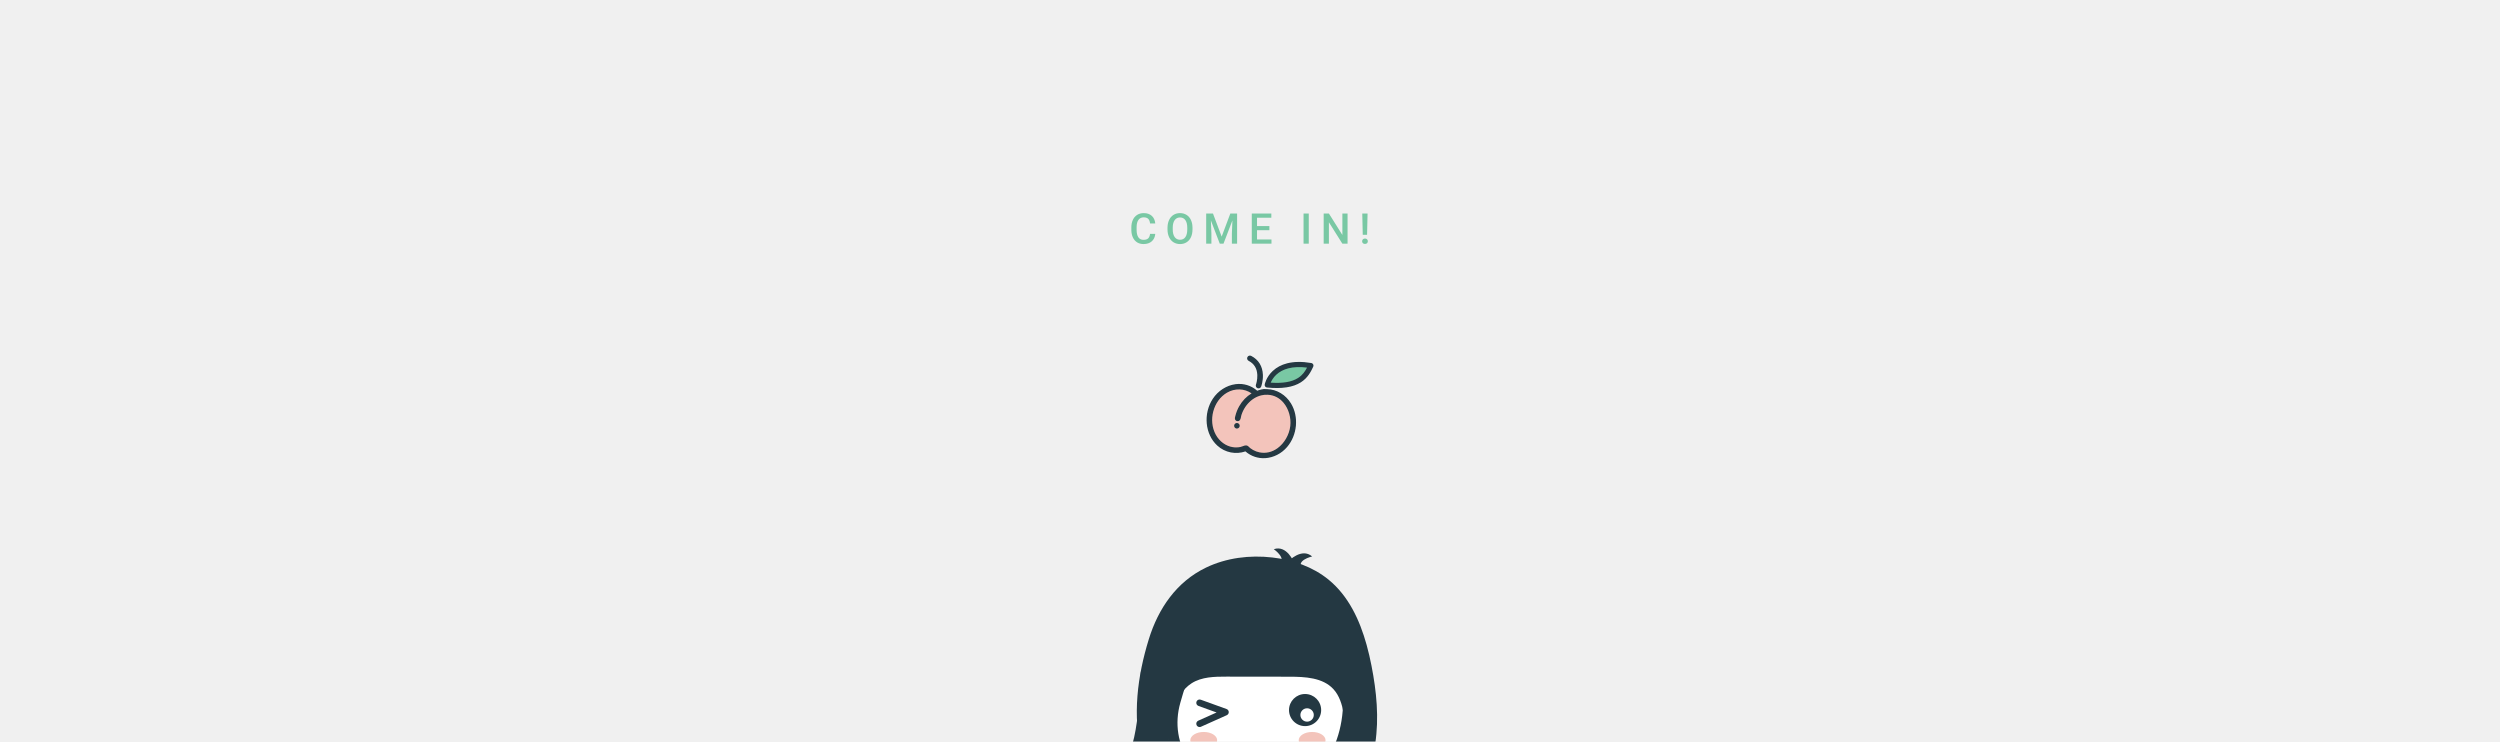
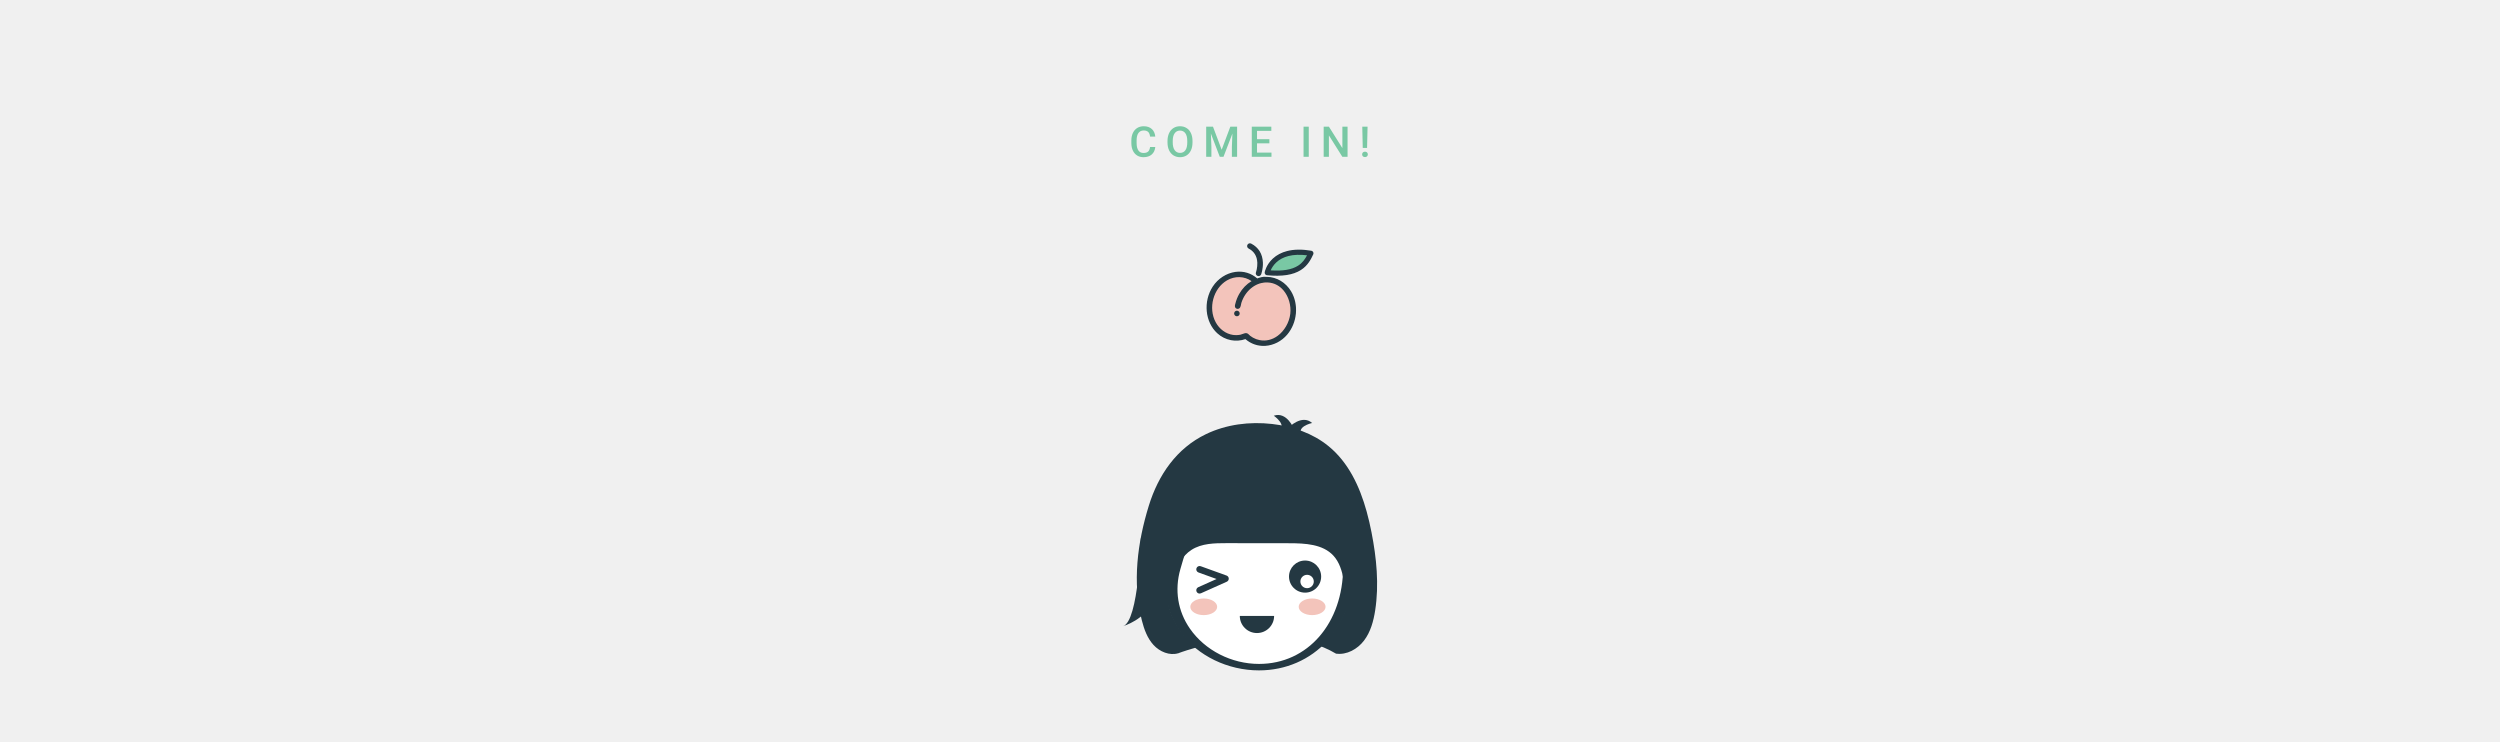
<svg xmlns="http://www.w3.org/2000/svg" width="1180" height="350" viewBox="0 0 1180 350" fill="none">
  <mask id="mask0" mask-type="alpha" maskUnits="userSpaceOnUse" x="0" y="0" width="1180" height="350">
    <rect width="1180" height="350" fill="#C4C4C4" />
  </mask>
  <g mask="url(#mask0)">
-     <path d="M556.162 371.325C556.162 371.325 601.176 354.116 630.57 371.508L643.999 361.395L637.786 317.484L623.551 298.867H555.089L546.33 325.909C546.33 325.909 542.145 367.113 556.162 371.325Z" fill="#243842" />
-     <path d="M638.931 330.618C638.931 357.843 620.319 378.686 594.221 378.686C568.121 378.686 544.364 357.249 552.342 331.213C558.567 310.901 568.973 281.318 595.07 281.318C621.168 281.316 638.931 303.391 638.931 330.618Z" fill="white" />
-     <path d="M594.239 379.422C579.519 379.422 565.339 372.552 557.229 361.487C550.607 352.45 548.76 341.534 552.032 330.75C555.427 319.546 559.441 307.864 565.761 298.312C573.54 286.548 583.399 280.585 595.065 280.585C607.595 280.585 618.964 285.817 627.081 295.32C634.937 304.518 639.266 317.053 639.266 330.611C639.266 344.042 634.778 356.376 626.634 365.334C618.373 374.416 606.866 379.422 594.239 379.422ZM595.053 283.633C584.906 283.633 576.628 288.987 569.744 300.002C563.981 309.228 560.277 320.657 557.132 331.637C554.315 341.477 555.904 351.431 561.608 359.673C568.739 369.971 581.257 376.371 594.271 376.371C617.261 376.371 633.951 357.122 633.951 330.606C633.951 303.827 617.229 283.633 595.053 283.633Z" fill="#243842" />
-     <path d="M615.998 342.726C620.189 342.726 623.586 339.334 623.586 335.149C623.586 330.964 620.189 327.572 615.998 327.572C611.807 327.572 608.41 330.964 608.41 335.149C608.41 339.334 611.807 342.726 615.998 342.726Z" fill="#243842" />
-     <path d="M616.946 340.622C618.691 340.622 620.106 339.209 620.106 337.466C620.106 335.724 618.691 334.311 616.946 334.311C615.201 334.311 613.786 335.724 613.786 337.466C613.786 339.209 615.201 340.622 616.946 340.622Z" fill="white" />
-     <path d="M568.159 353.336C571.66 353.336 574.499 351.578 574.499 349.41C574.499 347.242 571.66 345.484 568.159 345.484C564.658 345.484 561.82 347.242 561.82 349.41C561.82 351.578 564.658 353.336 568.159 353.336Z" fill="#F3C4BB" />
-     <path d="M619.322 353.336C622.823 353.336 625.661 351.578 625.661 349.41C625.661 347.242 622.823 345.484 619.322 345.484C615.821 345.484 612.982 347.242 612.982 349.41C612.982 351.578 615.821 353.336 619.322 353.336Z" fill="#F3C4BB" />
-     <path d="M645.052 304.412C641.769 292.571 636.464 281.256 627.067 273.583C619.595 267.48 610.083 264.223 600.495 263.125C589.876 261.911 578.848 263.276 569.224 267.914C555.289 274.631 546.726 287.217 542.26 301.638C536.871 319.045 534.394 337.93 538.946 355.816C540.016 360.01 541.533 364.238 544.464 367.431C547.393 370.623 552.013 372.574 556.165 371.325C551.03 360.3 550.121 347.374 553.666 335.741C555.24 330.579 557.866 325.435 562.413 322.521C567.204 319.452 573.25 319.36 578.939 319.368C588.811 319.383 598.683 319.395 608.554 319.407C615.984 319.417 624.334 319.806 629.368 325.267C632.192 328.33 633.441 332.519 634.19 336.616C636.323 348.276 635.052 360.535 630.571 371.511C635.64 372.254 640.748 369.396 643.841 365.319C646.932 361.239 648.312 356.121 649.089 351.064C650.965 338.865 649.726 326.375 647.353 314.259C646.711 310.978 645.958 307.674 645.052 304.412Z" fill="#243842" />
-     <path d="M608.249 264.806C608.249 264.806 614.397 258.366 619.324 262.644C619.324 262.644 610.843 264.558 615.033 268.943" fill="#243842" />
-     <path d="M610.696 265.356C610.696 265.356 607.404 257.09 601.231 259.219C601.231 259.219 608.382 264.159 602.855 266.662" fill="#243842" />
-     <path d="M538.501 316.889C538.501 316.889 537.573 356.485 530 358.572C530 358.572 540.817 355.504 544.064 346.469" fill="#243842" />
-     <path d="M566.207 343.165C565.609 343.165 565.036 342.818 564.775 342.238C564.42 341.45 564.775 340.523 565.565 340.168L574.225 336.292L565.674 333.201C564.86 332.908 564.438 332.011 564.733 331.196C565.026 330.383 565.924 329.959 566.741 330.254L578.941 334.661C579.542 334.877 579.949 335.437 579.976 336.074C579.998 336.713 579.634 337.301 579.05 337.563L566.85 343.026C566.642 343.12 566.421 343.165 566.207 343.165Z" fill="#243842" />
-     <path d="M571.126 194.939C569.537 203.117 574.057 210.875 581.222 212.267C583.601 212.73 585.976 212.431 588.144 211.526C589.812 213.177 591.903 214.343 594.283 214.806C601.448 216.199 608.543 210.7 610.133 202.521C611.723 194.343 607.204 186.586 600.04 185.193C597.661 184.731 595.286 185.03 593.118 185.935C591.447 184.284 589.359 183.117 586.978 182.655C579.813 181.262 572.716 186.761 571.126 194.939Z" fill="#F3C4BB" />
-     <path d="M598.135 181.699C598.135 181.699 600.459 169.456 618.746 172.547C616.558 177.21 613.4 183.185 598.135 181.699Z" fill="#79C8A4" />
-     <path d="M600.212 184.27C599.502 184.132 598.78 184.057 598.06 184.041C598.058 184.04 598.055 184.04 598.053 184.039C597.837 184.035 597.622 184.039 597.407 184.042C596.206 183.809 594.393 184.448 593.324 184.837C586.794 178.948 577.219 181.546 572.711 188.472C568.452 195.013 568.853 204.558 574.761 210.007C578.299 213.27 583.384 214.296 587.919 212.645C593.757 217.906 602.354 216.47 607.236 210.743C611.912 205.264 612.807 196.857 609.058 190.645C607.11 187.424 603.943 184.995 600.212 184.27ZM594.456 213.88C593.324 213.66 592.233 213.254 591.231 212.689C590.758 212.424 590.304 212.124 589.874 211.794C589.443 211.458 588.978 210.799 588.45 210.648C587.598 210.402 586.379 211.175 585.523 211.338C584.317 211.572 583.069 211.601 581.854 211.418C578.245 210.878 575.229 208.479 573.512 205.313C569.816 198.501 572.171 189.006 578.928 185.038C582.845 182.737 587.772 182.892 591.405 185.718C588.8 187.148 586.669 189.357 585.212 191.934C584.413 193.35 583.814 194.872 583.429 196.452C583.296 196.995 583.039 197.667 583.476 198.14C583.931 198.631 584.669 198.478 585.009 197.96C585.352 197.44 585.392 196.446 585.578 195.852C585.804 195.143 586.075 194.448 586.4 193.776C587.018 192.491 587.814 191.287 588.769 190.226C590.484 188.316 592.776 186.798 595.305 186.24C596.319 185.978 597.409 185.901 598.45 185.967L598.452 185.967C606.023 186.349 610.192 194.32 609.374 201.17C608.518 208.338 602.218 215.389 594.456 213.88Z" fill="#243842" />
-     <path d="M580.975 213.551C578.609 213.091 576.369 211.981 574.519 210.274C568.767 204.964 567.838 195.302 572.411 188.277C574.883 184.483 578.916 181.883 583.207 181.327C586.947 180.841 590.559 181.94 593.406 184.427C594.407 184.066 596.188 183.46 597.439 183.683C597.631 183.678 597.823 183.677 598.017 183.68L598.072 183.68C602.663 183.785 606.887 186.351 609.368 190.463C613.127 196.688 612.348 205.316 607.515 210.98C604.877 214.071 601.136 215.989 597.247 216.243C593.789 216.47 590.455 215.341 587.843 213.058C585.586 213.838 583.225 213.988 580.975 213.551ZM587.236 182.156C585.963 181.908 584.638 181.867 583.297 182.042C579.213 182.573 575.37 185.053 573.013 188.671C568.627 195.41 569.503 204.667 575.006 209.744C578.469 212.938 583.371 213.924 587.795 212.308L587.998 212.235L588.159 212.379C590.648 214.623 593.857 215.743 597.192 215.522C600.888 215.282 604.45 213.456 606.959 210.51C611.596 205.074 612.347 196.8 608.744 190.833C606.4 186.948 602.432 184.52 598.101 184.401L598.041 184.399C597.832 184.397 597.622 184.399 597.414 184.404L597.335 184.396C596.191 184.173 594.337 184.85 593.447 185.173L593.244 185.247L593.083 185.102C591.384 183.571 589.382 182.573 587.236 182.156ZM594.387 214.234C593.226 214.009 592.106 213.595 591.053 213.005C590.562 212.731 590.091 212.417 589.652 212.08C589.494 211.959 589.331 211.796 589.163 211.628C588.901 211.365 588.606 211.069 588.345 210.995C587.903 210.872 587.233 211.127 586.642 211.352C586.269 211.493 585.914 211.631 585.585 211.693C584.322 211.936 583.046 211.964 581.794 211.777C578.271 211.245 575.04 208.895 573.191 205.487C569.358 198.42 571.949 188.721 578.741 184.729C582.888 182.292 587.945 182.57 591.626 185.436L592.058 185.772L591.578 186.036C589.098 187.394 587.004 189.498 585.526 192.111C584.746 193.487 584.159 194.977 583.778 196.537L583.725 196.746C583.584 197.277 583.507 197.645 583.74 197.897C583.897 198.066 584.074 198.088 584.194 198.078C584.397 198.062 584.588 197.946 584.707 197.765C584.886 197.493 584.975 196.994 585.056 196.551C585.11 196.26 585.159 195.982 585.235 195.745C585.473 195.003 585.753 194.29 586.074 193.622C586.718 192.282 587.533 191.058 588.498 189.987C590.384 187.886 592.775 186.43 595.227 185.892C596.212 185.635 597.34 185.54 598.471 185.611C601.552 185.764 604.288 187.152 606.366 189.613C608.933 192.65 610.219 197.094 609.728 201.216C609.219 205.496 606.808 209.675 603.439 212.129C600.695 214.121 597.565 214.852 594.387 214.234ZM588.42 210.27C588.464 210.278 588.505 210.289 588.548 210.3C588.987 210.428 589.352 210.793 589.678 211.118C589.819 211.262 589.96 211.403 590.093 211.509C590.506 211.826 590.948 212.118 591.407 212.376C592.394 212.931 593.441 213.318 594.524 213.528C597.5 214.107 600.435 213.419 603.014 211.543C606.227 209.204 608.525 205.215 609.014 201.128C609.483 197.198 608.259 192.962 605.818 190.075C603.871 187.768 601.316 186.474 598.432 186.328C597.369 186.26 596.32 186.349 595.394 186.589C593.078 187.101 590.823 188.478 589.035 190.466C588.115 191.489 587.339 192.654 586.725 193.932C586.419 194.57 586.148 195.253 585.922 195.962C585.859 196.156 585.814 196.412 585.765 196.679C585.668 197.214 585.569 197.766 585.308 198.159C585.069 198.523 584.674 198.761 584.254 198.795C583.855 198.826 583.485 198.681 583.21 198.383C582.691 197.821 582.883 197.093 583.027 196.56L583.077 196.366C583.474 194.743 584.085 193.193 584.896 191.757C586.347 189.194 588.362 187.105 590.747 185.681C587.343 183.304 582.835 183.161 579.109 185.352C572.639 189.155 570.167 198.406 573.827 205.147C575.567 208.358 578.603 210.577 581.906 211.068C583.078 211.243 584.271 211.216 585.452 210.989C585.719 210.938 586.043 210.812 586.386 210.683C587.041 210.427 587.779 210.145 588.42 210.27Z" fill="#243842" />
-     <path d="M593.859 182.939C593.808 182.93 593.76 182.915 593.71 182.898C593.216 182.716 592.962 182.171 593.141 181.675C593.148 181.653 593.914 179.514 593.813 176.986C593.683 173.753 592.236 171.4 589.515 169.992C589.045 169.748 588.864 169.174 589.106 168.707C589.349 168.238 589.924 168.055 590.393 168.3C593.74 170.033 595.585 173.033 595.723 176.977C595.827 179.868 594.972 182.232 594.937 182.333C594.771 182.774 594.308 183.027 593.859 182.939Z" fill="#243842" />
-     <path d="M593.791 183.291C593.721 183.278 593.654 183.26 593.588 183.234C592.908 182.986 592.558 182.231 592.806 181.551C592.883 181.335 593.551 179.34 593.455 177.002C593.331 173.909 591.951 171.657 589.352 170.313C588.709 169.979 588.455 169.185 588.789 168.542C589.124 167.897 589.916 167.646 590.562 167.98C594.033 169.775 595.943 172.883 596.087 176.965C596.193 179.926 595.312 182.353 595.278 182.455C595.051 183.063 594.428 183.415 593.791 183.291ZM590.068 168.564C589.815 168.515 589.553 168.635 589.428 168.873C589.276 169.16 589.393 169.521 589.684 169.673C592.529 171.145 594.041 173.601 594.175 176.971C594.275 179.443 593.566 181.556 593.486 181.787C593.368 182.107 593.527 182.447 593.835 182.56C594.155 182.68 594.486 182.507 594.597 182.207C594.634 182.108 595.463 179.812 595.364 176.988C595.229 173.183 593.455 170.287 590.229 168.618C590.176 168.593 590.122 168.574 590.068 168.564Z" fill="#243842" />
-     <path d="M597.972 182.538C597.763 182.497 597.579 182.381 597.45 182.21C597.306 182.018 597.25 181.773 597.294 181.537C597.32 181.402 597.963 178.17 600.998 175.336C602.769 173.684 604.989 172.509 607.599 171.843C610.802 171.026 614.598 170.978 618.89 171.701C619.151 171.747 619.384 171.911 619.506 172.149C619.629 172.386 619.636 172.665 619.523 172.907C618.563 174.951 617.115 178.044 613.806 180.15C610.198 182.445 605.046 183.231 598.053 182.549C598.023 182.545 597.998 182.543 597.972 182.538ZM617.474 173.214C613.887 172.715 610.712 172.811 608.021 173.499C605.694 174.096 603.725 175.134 602.166 176.588C600.46 178.18 599.627 179.909 599.253 180.939C605.318 181.413 609.787 180.68 612.883 178.709C615.177 177.249 616.433 175.302 617.474 173.214Z" fill="#243842" />
-     <path d="M597.904 182.89C597.607 182.832 597.344 182.668 597.162 182.426C596.955 182.154 596.877 181.804 596.939 181.471C596.966 181.33 597.629 177.987 600.754 175.075C602.568 173.381 604.84 172.176 607.509 171.493C610.759 170.662 614.609 170.613 618.949 171.348C618.959 171.35 618.968 171.352 618.976 171.353C619.338 171.424 619.653 171.656 619.824 171.981C620.001 172.318 620.008 172.72 619.851 173.062C618.871 175.145 617.399 178.295 614.002 180.455C610.324 182.797 605.098 183.598 598.021 182.908C597.974 182.904 597.94 182.897 597.904 182.89ZM618.84 172.062C618.835 172.061 618.833 172.061 618.828 172.06C614.591 171.342 610.84 171.388 607.688 172.195C605.138 172.848 602.971 173.995 601.244 175.603C598.29 178.358 597.672 181.475 597.648 181.609C597.622 181.745 597.655 181.887 597.737 181.996C597.811 182.094 597.919 182.163 598.04 182.186L598.092 182.194C604.996 182.866 610.074 182.101 613.61 179.85C616.83 177.799 618.252 174.765 619.194 172.758C619.259 172.617 619.256 172.455 619.184 172.318C619.117 172.184 618.986 172.09 618.84 172.062ZM598.749 181.262L598.912 180.815C599.341 179.647 600.208 177.92 601.921 176.324C603.524 174.83 605.545 173.763 607.933 173.15C610.666 172.452 613.895 172.355 617.523 172.858L618.019 172.927L617.796 173.375C616.793 175.38 615.529 177.451 613.077 179.011C609.906 181.028 605.374 181.776 599.224 181.298L598.749 181.262ZM616.918 173.506C613.59 173.091 610.628 173.205 608.11 173.849C605.844 174.43 603.925 175.44 602.413 176.85C601.012 178.156 600.214 179.552 599.766 180.613C605.508 181.007 609.739 180.281 612.689 178.402C614.811 177.055 616 175.274 616.918 173.506Z" fill="#243842" />
-     <path d="M583.643 201.902C583.126 201.801 582.787 201.3 582.887 200.783C582.988 200.266 583.49 199.928 584.007 200.029C584.525 200.129 584.863 200.631 584.763 201.147C584.662 201.664 584.161 202.002 583.643 201.902Z" fill="#243842" />
-     <path d="M583.574 202.256C582.862 202.117 582.394 201.425 582.533 200.714C582.671 200.003 583.362 199.536 584.074 199.674C584.785 199.812 585.253 200.505 585.115 201.216C584.977 201.927 584.286 202.394 583.574 202.256ZM583.938 200.383C583.618 200.32 583.304 200.531 583.242 200.852C583.18 201.172 583.391 201.485 583.712 201.547C584.033 201.61 584.346 201.399 584.408 201.078C584.47 200.758 584.261 200.446 583.938 200.383Z" fill="#243842" />
+     <path d="M556.162 308.325C556.162 308.325 601.176 291.116 630.57 308.508L643.999 298.395L637.786 254.484L623.551 235.867H555.089L546.33 262.909C546.33 262.909 542.145 304.113 556.162 308.325Z" fill="#243842" />
+     <path d="M638.931 267.618C638.931 294.843 620.319 315.686 594.221 315.686C568.121 315.686 544.364 294.249 552.342 268.213C558.567 247.901 568.973 218.318 595.07 218.318C621.168 218.316 638.931 240.391 638.931 267.618Z" fill="white" />
+     <path d="M594.239 316.422C579.519 316.422 565.339 309.552 557.229 298.487C550.607 289.45 548.76 278.534 552.032 267.75C555.427 256.546 559.441 244.864 565.761 235.312C573.54 223.548 583.399 217.585 595.065 217.585C607.595 217.585 618.964 222.817 627.081 232.32C634.937 241.518 639.266 254.053 639.266 267.611C639.266 281.042 634.778 293.376 626.634 302.334C618.373 311.416 606.866 316.422 594.239 316.422ZM595.053 220.633C584.906 220.633 576.628 225.987 569.744 237.002C563.981 246.228 560.277 257.657 557.132 268.637C554.315 278.477 555.904 288.431 561.608 296.673C568.739 306.971 581.257 313.371 594.271 313.371C617.261 313.371 633.951 294.122 633.951 267.606C633.951 240.827 617.229 220.633 595.053 220.633Z" fill="#243842" />
+     <path d="M615.998 279.726C620.189 279.726 623.586 276.334 623.586 272.149C623.586 267.964 620.189 264.572 615.998 264.572C611.807 264.572 608.41 267.964 608.41 272.149C608.41 276.334 611.807 279.726 615.998 279.726Z" fill="#243842" />
+     <path d="M616.946 277.622C618.691 277.622 620.106 276.209 620.106 274.466C620.106 272.724 618.691 271.311 616.946 271.311C615.201 271.311 613.786 272.724 613.786 274.466C613.786 276.209 615.201 277.622 616.946 277.622Z" fill="white" />
+     <path d="M568.159 290.336C571.66 290.336 574.499 288.578 574.499 286.41C574.499 284.242 571.66 282.484 568.159 282.484C564.658 282.484 561.82 284.242 561.82 286.41C561.82 288.578 564.658 290.336 568.159 290.336Z" fill="#F3C4BB" />
+     <path d="M619.322 290.336C622.823 290.336 625.661 288.578 625.661 286.41C625.661 284.242 622.823 282.484 619.322 282.484C615.821 282.484 612.982 284.242 612.982 286.41C612.982 288.578 615.821 290.336 619.322 290.336Z" fill="#F3C4BB" />
+     <path d="M645.052 241.412C641.769 229.571 636.464 218.256 627.067 210.583C619.595 204.48 610.083 201.223 600.495 200.125C589.876 198.911 578.848 200.276 569.224 204.914C555.289 211.631 546.726 224.217 542.26 238.638C536.871 256.045 534.394 274.93 538.946 292.816C540.016 297.01 541.533 301.238 544.464 304.431C547.393 307.623 552.013 309.574 556.165 308.325C551.03 297.3 550.121 284.374 553.666 272.741C555.24 267.579 557.866 262.435 562.413 259.521C567.204 256.452 573.25 256.36 578.939 256.368C588.811 256.383 598.683 256.395 608.554 256.407C615.984 256.417 624.334 256.806 629.368 262.267C632.192 265.33 633.441 269.519 634.19 273.616C636.323 285.276 635.052 297.535 630.571 308.511C635.64 309.254 640.748 306.396 643.841 302.319C646.932 298.239 648.312 293.121 649.089 288.064C650.965 275.865 649.726 263.375 647.353 251.259C646.711 247.978 645.958 244.674 645.052 241.412Z" fill="#243842" />
+     <path d="M608.249 201.806C608.249 201.806 614.397 195.366 619.324 199.644C619.324 199.644 610.843 201.558 615.033 205.943" fill="#243842" />
+     <path d="M610.696 202.356C610.696 202.356 607.404 194.09 601.231 196.219C601.231 196.219 608.382 201.159 602.855 203.662" fill="#243842" />
+     <path d="M585.184 290.711C585.184 295.178 588.811 298.799 593.284 298.799C597.757 298.799 601.383 295.178 601.383 290.711H585.184Z" fill="#243842" />
+     <path d="M538.501 253.889C538.501 253.889 537.573 293.485 530 295.572C530 295.572 540.817 292.504 544.064 283.469" fill="#243842" />
+     <path d="M566.207 280.165C565.609 280.165 565.036 279.818 564.775 279.238C564.42 278.45 564.775 277.523 565.565 277.168L574.225 273.292L565.674 270.201C564.86 269.908 564.438 269.011 564.733 268.196C565.026 267.383 565.924 266.959 566.741 267.254L578.941 271.661C579.542 271.877 579.949 272.437 579.976 273.074C579.998 273.713 579.634 274.301 579.05 274.563L566.85 280.026C566.642 280.12 566.421 280.165 566.207 280.165Z" fill="#243842" />
+     <path d="M571.126 141.939C569.537 150.117 574.057 157.875 581.222 159.267C583.601 159.73 585.976 159.431 588.144 158.526C589.812 160.177 591.903 161.343 594.283 161.806C601.448 163.199 608.543 157.7 610.133 149.521C611.723 141.343 607.204 133.586 600.04 132.193C597.661 131.731 595.286 132.03 593.118 132.935C591.447 131.284 589.359 130.117 586.978 129.655C579.813 128.262 572.716 133.761 571.126 141.939Z" fill="#F3C4BB" />
+     <path d="M598.135 128.699C598.135 128.699 600.459 116.456 618.746 119.547C616.558 124.21 613.4 130.185 598.135 128.699Z" fill="#79C8A4" />
+     <path d="M600.212 131.27C599.502 131.132 598.78 131.057 598.06 131.041C598.058 131.04 598.055 131.04 598.053 131.039C597.837 131.035 597.622 131.039 597.407 131.042C596.206 130.809 594.393 131.448 593.324 131.837C586.794 125.948 577.219 128.546 572.711 135.472C568.452 142.013 568.853 151.558 574.761 157.007C578.299 160.27 583.384 161.296 587.919 159.645C593.757 164.906 602.354 163.47 607.236 157.743C611.912 152.264 612.807 143.857 609.058 137.645C607.11 134.424 603.943 131.995 600.212 131.27ZM594.456 160.88C593.324 160.66 592.233 160.254 591.231 159.689C590.758 159.424 590.304 159.124 589.874 158.794C589.443 158.458 588.978 157.799 588.45 157.648C587.598 157.402 586.379 158.175 585.523 158.338C584.317 158.572 583.069 158.601 581.854 158.418C578.245 157.878 575.229 155.479 573.512 152.313C569.816 145.501 572.171 136.006 578.928 132.038C582.845 129.737 587.772 129.892 591.405 132.718C588.8 134.148 586.669 136.357 585.212 138.934C584.413 140.35 583.814 141.872 583.429 143.452C583.296 143.995 583.039 144.667 583.476 145.14C583.931 145.631 584.669 145.478 585.009 144.96C585.352 144.44 585.392 143.446 585.578 142.852C585.804 142.143 586.075 141.448 586.4 140.776C587.018 139.491 587.814 138.287 588.769 137.226C590.484 135.316 592.776 133.798 595.305 133.24C596.319 132.978 597.409 132.901 598.45 132.967L598.452 132.967C606.023 133.349 610.192 141.32 609.374 148.17C608.518 155.338 602.218 162.389 594.456 160.88Z" fill="#243842" />
+     <path d="M580.975 160.551C578.609 160.091 576.369 158.981 574.519 157.274C568.767 151.964 567.838 142.302 572.411 135.277C574.883 131.483 578.916 128.883 583.207 128.327C586.947 127.841 590.559 128.94 593.406 131.427C594.407 131.066 596.188 130.46 597.439 130.683C597.631 130.678 597.823 130.677 598.017 130.68L598.072 130.68C602.663 130.785 606.887 133.351 609.368 137.463C613.127 143.688 612.348 152.316 607.515 157.98C604.877 161.071 601.136 162.989 597.247 163.243C593.789 163.47 590.455 162.341 587.843 160.058C585.586 160.838 583.225 160.988 580.975 160.551ZM587.236 129.156C585.963 128.908 584.638 128.867 583.297 129.042C579.213 129.573 575.37 132.053 573.013 135.671C568.627 142.41 569.503 151.667 575.006 156.744C578.469 159.938 583.371 160.924 587.795 159.308L587.998 159.235L588.159 159.379C590.648 161.623 593.857 162.743 597.192 162.522C600.888 162.282 604.45 160.456 606.959 157.51C611.596 152.074 612.347 143.8 608.744 137.833C606.4 133.948 602.432 131.52 598.101 131.401L598.041 131.399C597.832 131.397 597.622 131.399 597.414 131.404L597.335 131.396C596.191 131.173 594.337 131.85 593.447 132.173L593.244 132.247L593.083 132.102C591.384 130.571 589.382 129.573 587.236 129.156ZM594.387 161.234C593.226 161.009 592.106 160.595 591.053 160.005C590.562 159.731 590.091 159.417 589.652 159.08C589.494 158.959 589.331 158.796 589.163 158.628C588.901 158.365 588.606 158.069 588.345 157.995C587.903 157.872 587.233 158.127 586.642 158.352C586.269 158.493 585.914 158.631 585.585 158.693C584.322 158.936 583.046 158.964 581.794 158.777C578.271 158.245 575.04 155.895 573.191 152.487C569.358 145.42 571.949 135.721 578.741 131.729C582.888 129.292 587.945 129.57 591.626 132.436L592.058 132.772L591.578 133.036C589.098 134.394 587.004 136.498 585.526 139.111C584.746 140.487 584.159 141.977 583.778 143.537L583.725 143.746C583.584 144.277 583.507 144.645 583.74 144.897C583.897 145.066 584.074 145.088 584.194 145.078C584.397 145.062 584.588 144.946 584.707 144.765C584.886 144.493 584.975 143.994 585.056 143.551C585.11 143.26 585.159 142.982 585.235 142.745C585.473 142.003 585.753 141.29 586.074 140.622C586.718 139.282 587.533 138.058 588.498 136.987C590.384 134.886 592.775 133.43 595.227 132.892C596.212 132.635 597.34 132.54 598.471 132.611C601.552 132.764 604.288 134.152 606.366 136.613C608.933 139.65 610.219 144.094 609.728 148.216C609.219 152.496 606.808 156.675 603.439 159.129C600.695 161.121 597.565 161.852 594.387 161.234ZM588.42 157.27C588.464 157.278 588.505 157.289 588.548 157.3C588.987 157.428 589.352 157.793 589.678 158.118C589.819 158.262 589.96 158.403 590.093 158.509C590.506 158.826 590.948 159.118 591.407 159.376C592.394 159.931 593.441 160.318 594.524 160.528C597.5 161.107 600.435 160.419 603.014 158.543C606.227 156.204 608.525 152.215 609.014 148.128C609.483 144.198 608.259 139.962 605.818 137.075C603.871 134.768 601.316 133.474 598.432 133.328C597.369 133.26 596.32 133.349 595.394 133.589C593.078 134.101 590.823 135.478 589.035 137.466C588.115 138.489 587.339 139.654 586.725 140.932C586.419 141.57 586.148 142.253 585.922 142.962C585.859 143.156 585.814 143.412 585.765 143.679C585.668 144.214 585.569 144.766 585.308 145.159C585.069 145.523 584.674 145.761 584.254 145.795C583.855 145.826 583.485 145.681 583.21 145.383C582.691 144.821 582.883 144.093 583.027 143.56L583.077 143.366C583.474 141.743 584.085 140.193 584.896 138.757C586.347 136.194 588.362 134.105 590.747 132.681C587.343 130.304 582.835 130.161 579.109 132.352C572.639 136.155 570.167 145.406 573.827 152.147C575.567 155.358 578.603 157.577 581.906 158.068C583.078 158.243 584.271 158.216 585.452 157.989C585.719 157.938 586.043 157.812 586.386 157.683C587.041 157.427 587.779 157.145 588.42 157.27Z" fill="#243842" />
+     <path d="M593.859 129.939C593.808 129.93 593.76 129.915 593.71 129.898C593.216 129.716 592.962 129.171 593.141 128.675C593.148 128.653 593.914 126.514 593.813 123.986C593.683 120.753 592.236 118.4 589.515 116.992C589.045 116.748 588.864 116.174 589.106 115.707C589.349 115.238 589.924 115.055 590.393 115.3C593.74 117.033 595.585 120.033 595.723 123.977C595.827 126.868 594.972 129.232 594.937 129.333C594.771 129.774 594.308 130.027 593.859 129.939Z" fill="#243842" />
+     <path d="M593.791 130.291C593.721 130.278 593.654 130.26 593.588 130.234C592.908 129.986 592.558 129.231 592.806 128.551C592.883 128.335 593.551 126.34 593.455 124.002C593.331 120.909 591.951 118.657 589.352 117.313C588.709 116.979 588.455 116.185 588.789 115.542C589.124 114.897 589.916 114.646 590.562 114.98C594.033 116.775 595.943 119.883 596.087 123.965C596.193 126.926 595.312 129.353 595.278 129.455C595.051 130.063 594.428 130.415 593.791 130.291ZM590.068 115.564C589.815 115.515 589.553 115.635 589.428 115.873C589.276 116.16 589.393 116.521 589.684 116.673C592.529 118.145 594.041 120.601 594.175 123.971C594.275 126.443 593.566 128.556 593.486 128.787C593.368 129.107 593.527 129.447 593.835 129.56C594.155 129.68 594.486 129.507 594.597 129.207C594.634 129.108 595.463 126.812 595.364 123.988C595.229 120.183 593.455 117.287 590.229 115.618C590.176 115.593 590.122 115.574 590.068 115.564Z" fill="#243842" />
+     <path d="M597.972 129.538C597.763 129.497 597.579 129.381 597.45 129.21C597.306 129.018 597.25 128.773 597.294 128.537C597.32 128.402 597.963 125.17 600.998 122.336C602.769 120.684 604.989 119.509 607.599 118.843C610.802 118.026 614.598 117.978 618.89 118.701C619.151 118.747 619.384 118.911 619.506 119.149C619.629 119.386 619.636 119.665 619.523 119.907C618.563 121.951 617.115 125.044 613.806 127.15C610.198 129.445 605.046 130.231 598.053 129.549C598.023 129.545 597.998 129.543 597.972 129.538ZM617.474 120.214C613.887 119.715 610.712 119.811 608.021 120.499C605.694 121.096 603.725 122.134 602.166 123.588C600.46 125.18 599.627 126.909 599.253 127.939C605.318 128.413 609.787 127.68 612.883 125.709C615.177 124.249 616.433 122.302 617.474 120.214Z" fill="#243842" />
+     <path d="M597.904 129.89C597.607 129.832 597.344 129.668 597.162 129.426C596.955 129.154 596.877 128.804 596.939 128.471C596.966 128.33 597.629 124.987 600.754 122.075C602.568 120.381 604.84 119.176 607.509 118.493C610.759 117.662 614.609 117.613 618.949 118.348C618.959 118.35 618.968 118.352 618.976 118.353C619.338 118.424 619.653 118.656 619.824 118.981C620.001 119.318 620.008 119.72 619.851 120.062C618.871 122.145 617.399 125.295 614.002 127.455C610.324 129.797 605.098 130.598 598.021 129.908C597.974 129.904 597.94 129.897 597.904 129.89ZM618.84 119.062C618.835 119.061 618.833 119.061 618.828 119.06C614.591 118.342 610.84 118.388 607.688 119.195C605.138 119.848 602.971 120.995 601.244 122.603C598.29 125.358 597.672 128.475 597.648 128.609C597.622 128.745 597.655 128.887 597.737 128.996C597.811 129.094 597.919 129.163 598.04 129.186L598.092 129.194C604.996 129.866 610.074 129.101 613.61 126.85C616.83 124.799 618.252 121.765 619.194 119.758C619.259 119.617 619.256 119.455 619.184 119.318C619.117 119.184 618.986 119.09 618.84 119.062ZM598.749 128.262L598.912 127.815C599.341 126.647 600.208 124.92 601.921 123.324C603.524 121.83 605.545 120.763 607.933 120.15C610.666 119.452 613.895 119.355 617.523 119.858L618.019 119.927L617.796 120.375C616.793 122.38 615.529 124.451 613.077 126.011C609.906 128.028 605.374 128.776 599.224 128.298L598.749 128.262ZM616.918 120.506C613.59 120.091 610.628 120.205 608.11 120.849C605.844 121.43 603.925 122.44 602.413 123.85C601.012 125.156 600.214 126.552 599.766 127.613C605.508 128.007 609.739 127.281 612.689 125.402C614.811 124.055 616 122.274 616.918 120.506Z" fill="#243842" />
+     <path d="M583.643 148.901C583.126 148.801 582.787 148.299 582.887 147.783C582.988 147.266 583.49 146.928 584.007 147.029C584.525 147.129 584.863 147.631 584.763 148.147C584.662 148.664 584.161 149.002 583.643 148.901Z" fill="#243842" />
+     <path d="M583.574 149.256C582.862 149.117 582.394 148.425 582.533 147.714C582.671 147.003 583.362 146.536 584.074 146.674C584.785 146.812 585.253 147.505 585.115 148.216C584.977 148.927 584.286 149.394 583.574 149.256ZM583.938 147.383C583.618 147.32 583.304 147.531 583.242 147.852C583.18 148.172 583.391 148.485 583.712 148.547C584.033 148.61 584.346 148.399 584.408 148.078C584.47 147.758 584.261 147.446 583.938 147.383Z" fill="#243842" />
  </g>
-   <path d="M545.295 110.371C545.152 111.888 544.592 113.073 543.615 113.926C542.639 114.772 541.34 115.195 539.719 115.195C538.586 115.195 537.587 114.928 536.721 114.395C535.861 113.854 535.197 113.089 534.729 112.1C534.26 111.11 534.016 109.961 533.996 108.652V107.324C533.996 105.983 534.234 104.801 534.709 103.779C535.184 102.757 535.865 101.969 536.75 101.416C537.642 100.863 538.671 100.586 539.836 100.586C541.405 100.586 542.668 101.012 543.625 101.865C544.582 102.718 545.139 103.923 545.295 105.479H542.834C542.717 104.456 542.417 103.721 541.936 103.271C541.46 102.816 540.76 102.588 539.836 102.588C538.762 102.588 537.935 102.982 537.355 103.77C536.783 104.551 536.49 105.7 536.477 107.217V108.477C536.477 110.013 536.75 111.185 537.297 111.992C537.85 112.799 538.658 113.203 539.719 113.203C540.689 113.203 541.418 112.985 541.906 112.549C542.395 112.113 542.704 111.387 542.834 110.371H545.295ZM562.859 108.262C562.859 109.655 562.618 110.879 562.137 111.934C561.655 112.982 560.965 113.789 560.066 114.355C559.174 114.915 558.146 115.195 556.98 115.195C555.828 115.195 554.799 114.915 553.895 114.355C552.996 113.789 552.299 112.985 551.805 111.943C551.316 110.902 551.069 109.701 551.062 108.34V107.539C551.062 106.152 551.307 104.928 551.795 103.867C552.29 102.806 552.983 101.995 553.875 101.436C554.773 100.869 555.802 100.586 556.961 100.586C558.12 100.586 559.145 100.866 560.037 101.426C560.936 101.979 561.629 102.78 562.117 103.828C562.605 104.87 562.853 106.084 562.859 107.471V108.262ZM560.389 107.52C560.389 105.944 560.089 104.736 559.49 103.896C558.898 103.057 558.055 102.637 556.961 102.637C555.893 102.637 555.057 103.057 554.451 103.896C553.852 104.73 553.546 105.911 553.533 107.441V108.262C553.533 109.824 553.836 111.032 554.441 111.885C555.053 112.738 555.9 113.164 556.98 113.164C558.074 113.164 558.914 112.747 559.5 111.914C560.092 111.081 560.389 109.863 560.389 108.262V107.52ZM572.523 100.781L576.625 111.68L580.717 100.781H583.91V115H581.449V110.312L581.693 104.043L577.494 115H575.727L571.537 104.053L571.781 110.312V115H569.32V100.781H572.523ZM599.15 108.652H593.311V113.027H600.137V115H590.84V100.781H600.068V102.773H593.311V106.699H599.15V108.652ZM617.736 115H615.275V100.781H617.736V115ZM636.053 115H633.582L627.244 104.912V115H624.773V100.781H627.244L633.602 110.908V100.781H636.053V115ZM645.258 110.811H643.217L642.992 100.781H645.492L645.258 110.811ZM642.924 113.877C642.924 113.506 643.044 113.2 643.285 112.959C643.526 112.712 643.855 112.588 644.271 112.588C644.688 112.588 645.017 112.712 645.258 112.959C645.499 113.2 645.619 113.506 645.619 113.877C645.619 114.235 645.502 114.535 645.268 114.775C645.033 115.016 644.701 115.137 644.271 115.137C643.842 115.137 643.51 115.016 643.275 114.775C643.041 114.535 642.924 114.235 642.924 113.877Z" fill="#79C8A4" />
+   <path d="M545.295 69.371C545.152 70.888 544.592 72.073 543.615 72.926C542.639 73.772 541.34 74.195 539.719 74.195C538.586 74.195 537.587 73.928 536.721 73.394C535.861 72.854 535.197 72.089 534.729 71.1C534.26 70.11 534.016 68.961 533.996 67.652V66.324C533.996 64.983 534.234 63.801 534.709 62.779C535.184 61.757 535.865 60.969 536.75 60.416C537.642 59.863 538.671 59.586 539.836 59.586C541.405 59.586 542.668 60.012 543.625 60.865C544.582 61.718 545.139 62.922 545.295 64.478H542.834C542.717 63.456 542.417 62.721 541.936 62.272C541.46 61.816 540.76 61.588 539.836 61.588C538.762 61.588 537.935 61.982 537.355 62.77C536.783 63.551 536.49 64.7 536.477 66.217V67.477C536.477 69.013 536.75 70.185 537.297 70.992C537.85 71.799 538.658 72.203 539.719 72.203C540.689 72.203 541.418 71.985 541.906 71.549C542.395 71.113 542.704 70.387 542.834 69.371H545.295ZM562.859 67.262C562.859 68.655 562.618 69.879 562.137 70.934C561.655 71.982 560.965 72.789 560.066 73.356C559.174 73.915 558.146 74.195 556.98 74.195C555.828 74.195 554.799 73.915 553.895 73.356C552.996 72.789 552.299 71.985 551.805 70.943C551.316 69.902 551.069 68.701 551.062 67.34V66.539C551.062 65.152 551.307 63.928 551.795 62.867C552.29 61.806 552.983 60.995 553.875 60.435C554.773 59.869 555.802 59.586 556.961 59.586C558.12 59.586 559.145 59.866 560.037 60.426C560.936 60.979 561.629 61.78 562.117 62.828C562.605 63.87 562.853 65.084 562.859 66.471V67.262ZM560.389 66.519C560.389 64.944 560.089 63.736 559.49 62.897C558.898 62.057 558.055 61.637 556.961 61.637C555.893 61.637 555.057 62.057 554.451 62.897C553.852 63.73 553.546 64.912 553.533 66.441V67.262C553.533 68.824 553.836 70.032 554.441 70.885C555.053 71.738 555.9 72.164 556.98 72.164C558.074 72.164 558.914 71.747 559.5 70.914C560.092 70.081 560.389 68.863 560.389 67.262V66.519ZM572.523 59.781L576.625 70.68L580.717 59.781H583.91V74H581.449V69.312L581.693 63.043L577.494 74H575.727L571.537 63.053L571.781 69.312V74H569.32V59.781H572.523ZM599.15 67.652H593.311V72.027H600.137V74H590.84V59.781H600.068V61.773H593.311V65.699H599.15V67.652ZM617.736 74H615.275V59.781H617.736V74ZM636.053 74H633.582L627.244 63.912V74H624.773V59.781H627.244L633.602 69.908V59.781H636.053V74ZM645.258 69.811H643.217L642.992 59.781H645.492L645.258 69.811ZM642.924 72.877C642.924 72.506 643.044 72.2 643.285 71.959C643.526 71.712 643.855 71.588 644.271 71.588C644.688 71.588 645.017 71.712 645.258 71.959C645.499 72.2 645.619 72.506 645.619 72.877C645.619 73.235 645.502 73.534 645.268 73.775C645.033 74.016 644.701 74.137 644.271 74.137C643.842 74.137 643.51 74.016 643.275 73.775C643.041 73.534 642.924 73.235 642.924 72.877Z" fill="#79C8A4" />
</svg>
